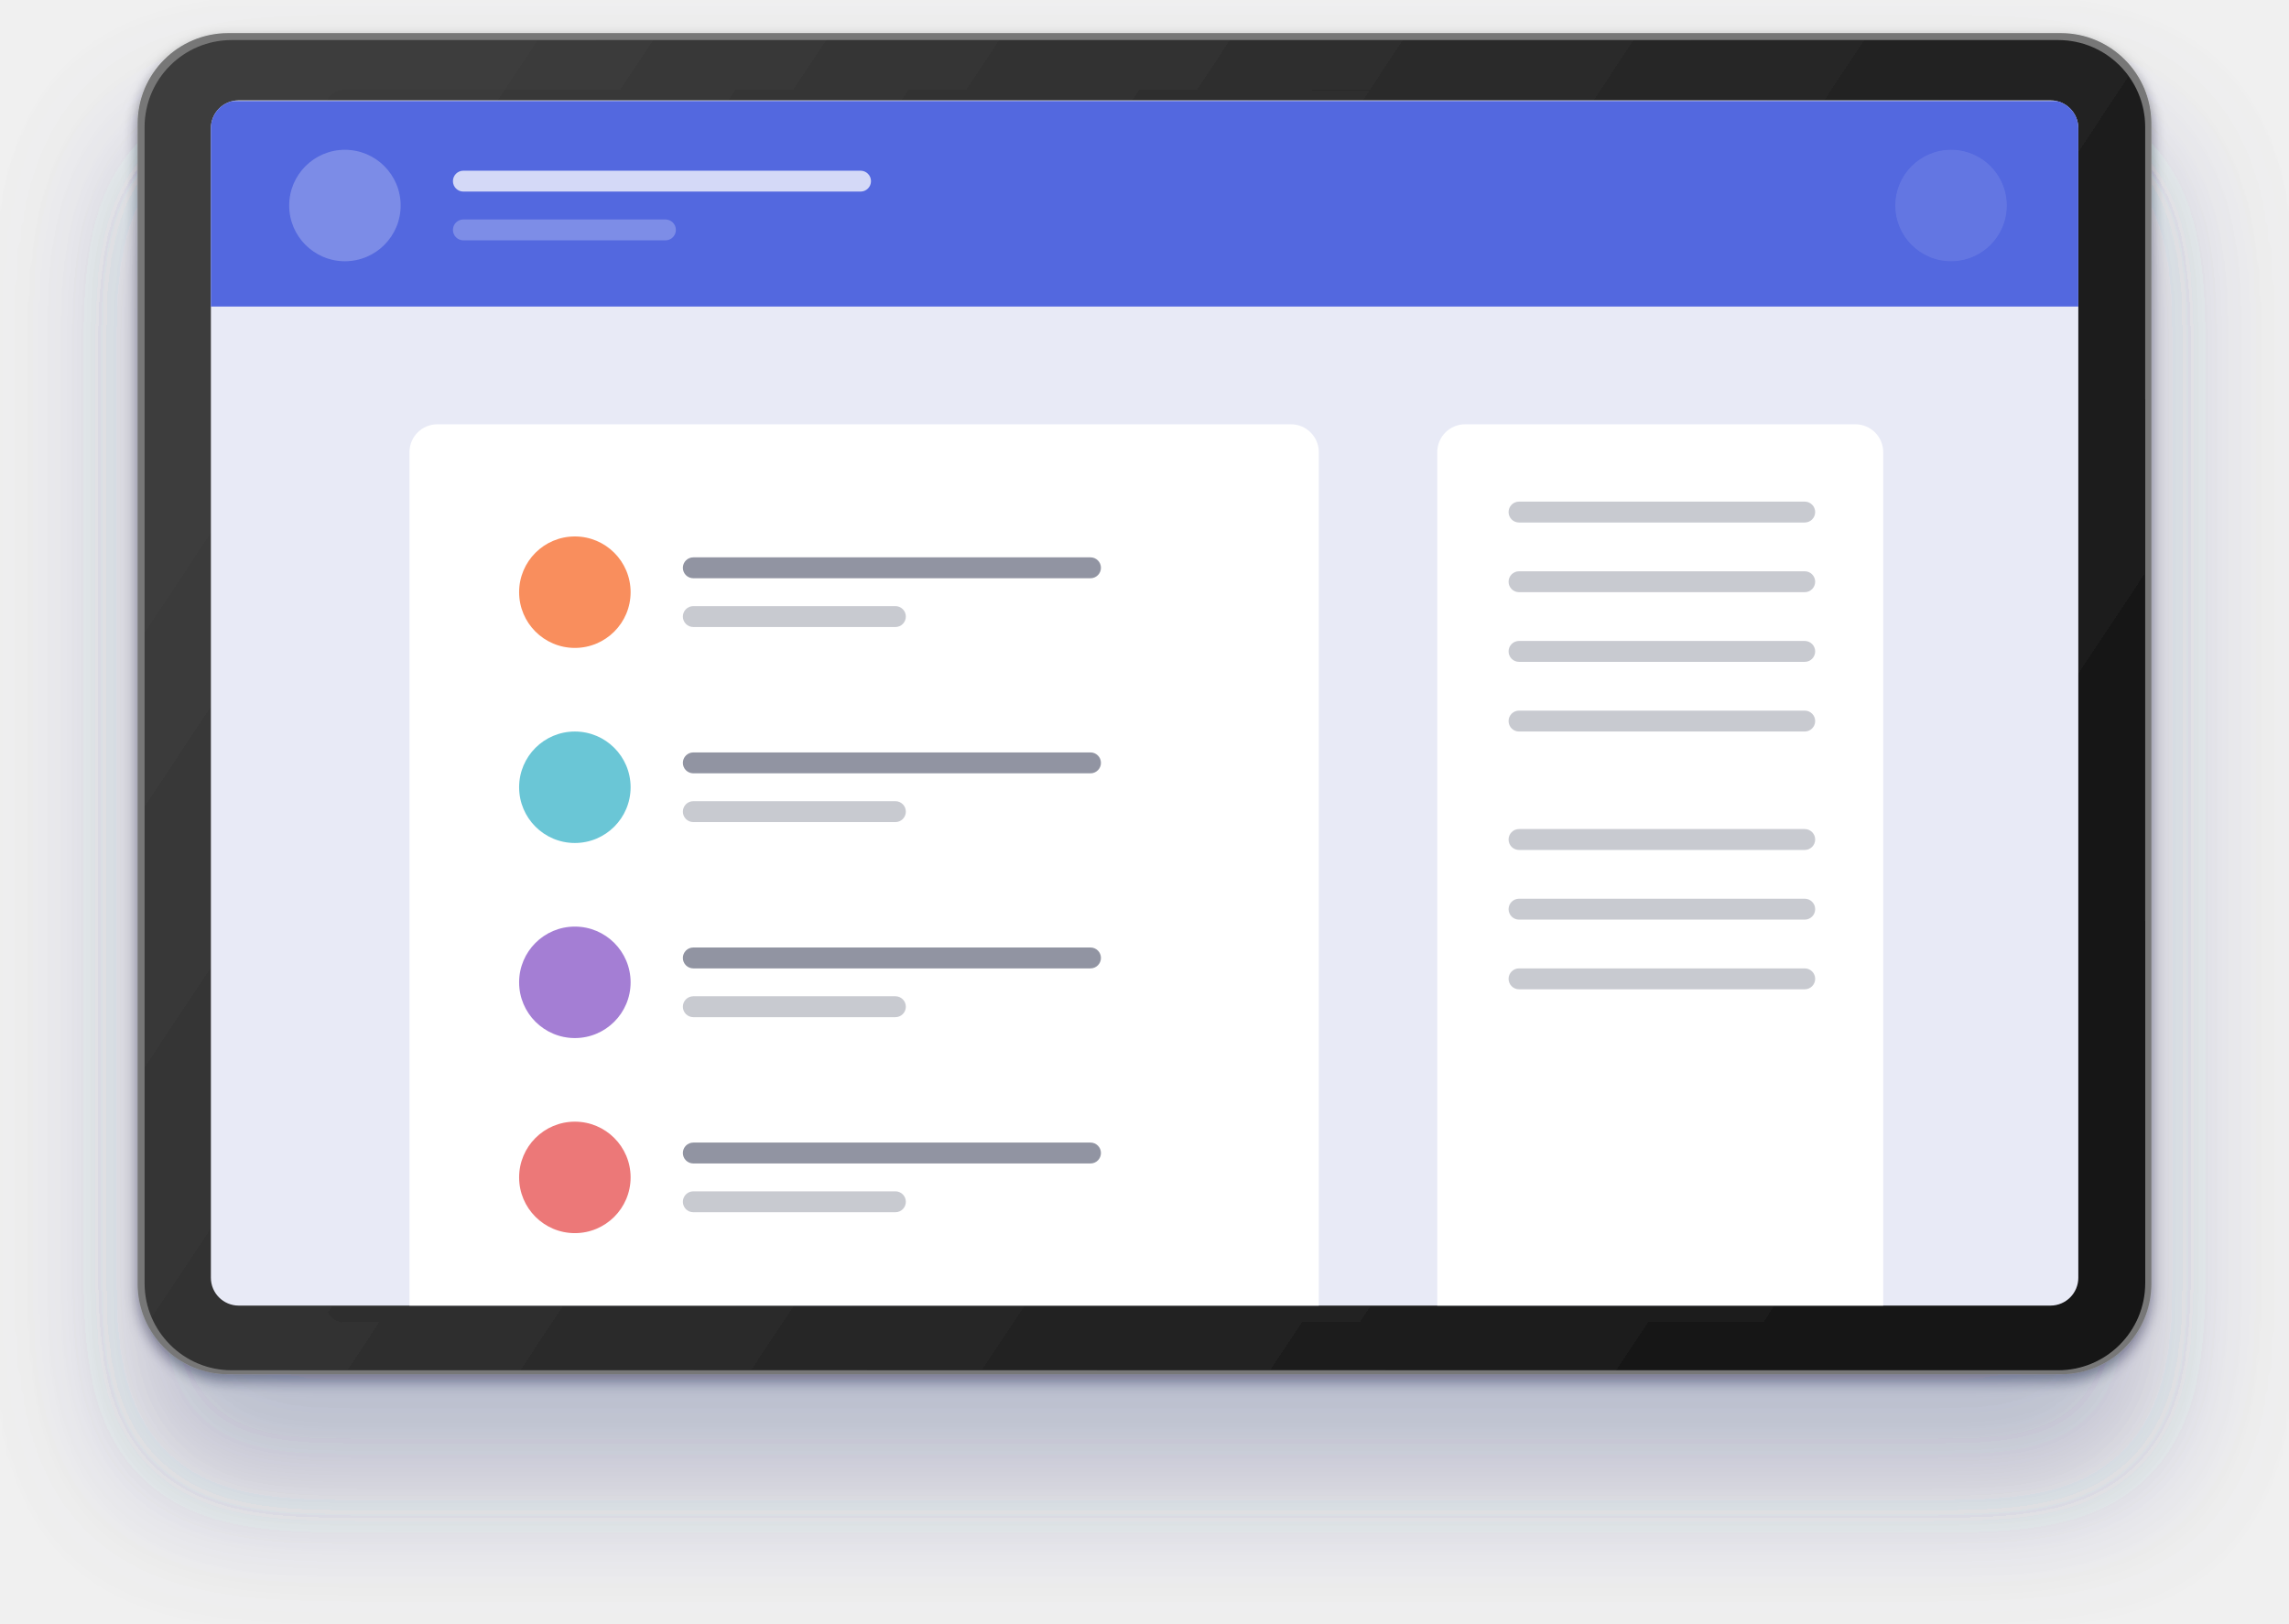
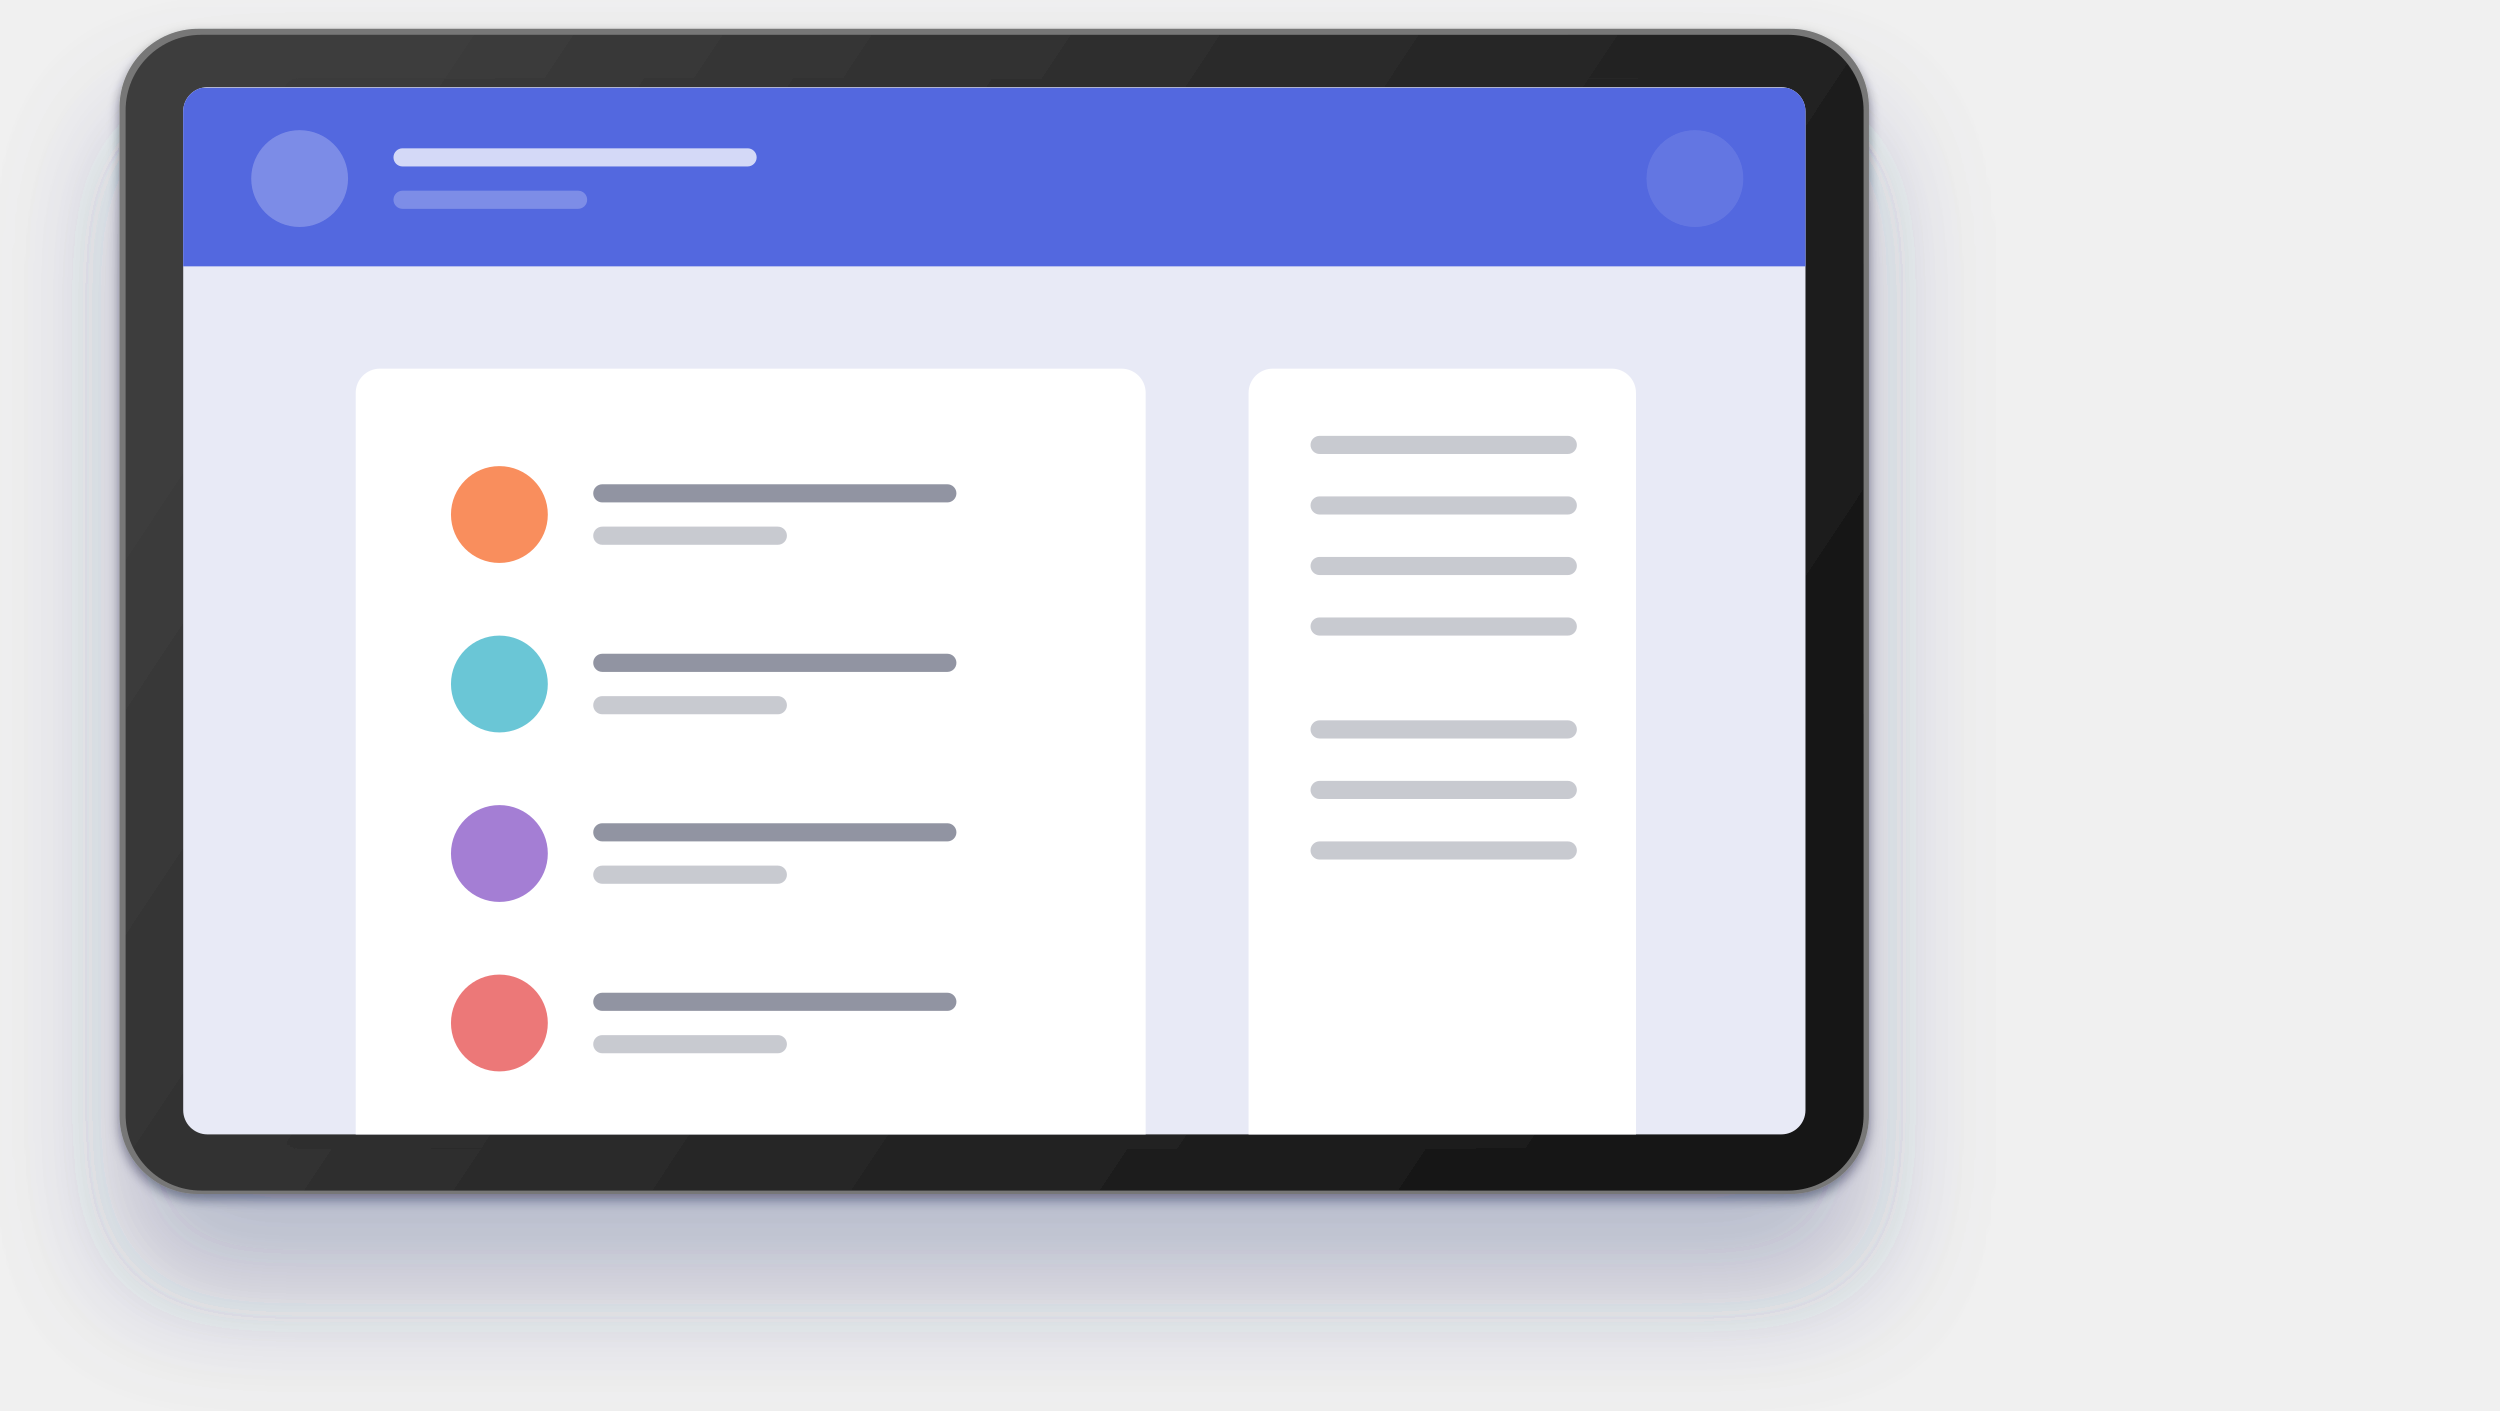
- <svg xmlns="http://www.w3.org/2000/svg" xmlns:xlink="http://www.w3.org/1999/xlink" width="657" height="466">
+ <svg xmlns="http://www.w3.org/2000/svg" xmlns:xlink="http://www.w3.org/1999/xlink" width="826" height="466">
  <defs>
    <filter id="a" width="118%" height="126.9%" x="-9%" y="-5.7%" filterUnits="objectBoundingBox">
      <feOffset dy="2" in="SourceAlpha" result="shadowOffsetOuter1" />
      <feGaussianBlur in="shadowOffsetOuter1" result="shadowBlurOuter1" stdDeviation="2" />
      <feColorMatrix in="shadowBlurOuter1" result="shadowMatrixOuter1" values="0 0 0 0 0 0 0 0 0 0 0 0 0 0 0 0 0 0 0.5 0" />
      <feMerge>
        <feMergeNode in="shadowMatrixOuter1" />
        <feMergeNode in="SourceGraphic" />
      </feMerge>
    </filter>
    <rect id="c" width="578" height="385" rx="26" />
    <filter id="b" width="126%" height="139%" x="-13%" y="-11.7%" filterUnits="objectBoundingBox">
      <feOffset dy="30" in="SourceAlpha" result="shadowOffsetOuter1" />
      <feGaussianBlur in="shadowOffsetOuter1" result="shadowBlurOuter1" stdDeviation="20" />
      <feColorMatrix in="shadowBlurOuter1" values="0 0 0 0 0.182 0 0 0 0 0.231 0 0 0 0 0.506 0 0 0 0.2 0" />
    </filter>
    <linearGradient id="d" x1="99.013%" x2="2.544%" y1="71.675%" y2="29.014%">
      <stop offset="0%" stop-color="#151515" />
      <stop offset="100%" stop-color="#3D3D3D" />
    </linearGradient>
    <rect id="e" width="536" height="346" y="3" rx="8" />
  </defs>
  <g fill="none" fill-rule="evenodd" filter="url(#a)" transform="translate(39 9)">
    <g transform="translate(.5 .5)">
      <g fill-rule="nonzero">
        <use fill="#000" filter="url(#b)" xlink:href="#c" />
        <use fill="#777" xlink:href="#c" />
      </g>
      <rect width="574.23" height="381.865" x="2" y="2" fill="url(#d)" fill-rule="nonzero" rx="25" />
      <g transform="translate(21.03 16.303)">
        <rect width="471.463" height="353.756" x="33" fill="#2A2A2A" fill-rule="nonzero" opacity=".1" rx="5" />
        <mask id="f" fill="#fff">
          <use xlink:href="#e" />
        </mask>
        <use fill="#E8EAF6" fill-rule="nonzero" xlink:href="#e" />
        <g mask="url(#f)">
          <path fill="#5267DF" d="M-3.53 3.197h547v59h-547z" />
          <g transform="translate(22.47 17.197)" fill="#FFF">
            <circle cx="16" cy="16" r="16" opacity=".245" />
            <circle cx="477" cy="16" r="16" opacity=".104" />
            <g transform="translate(47 6)">
              <rect width="120" height="6" opacity=".75" rx="3" />
              <rect width="64" height="6" y="14" opacity=".25" rx="3" />
            </g>
          </g>
        </g>
        <g mask="url(#f)">
          <g transform="translate(57 96)">
            <rect width="261" height="316" fill="#FFF" rx="8" />
            <rect width="128" height="316" x="295" fill="#FFF" rx="8" />
            <rect width="120" height="6" x="78.47" y="38.197" fill="#242A45" opacity=".5" rx="3" />
          </g>
        </g>
      </g>
    </g>
    <g transform="translate(110 135)">
      <circle cx="16" cy="26" r="16" fill="#F98E5D" />
      <rect width="88" height="6" x="284" fill="#242A45" opacity=".25" rx="3" />
      <rect width="88" height="6" x="284" y="20" fill="#242A45" opacity=".25" rx="3" />
      <rect width="88" height="6" x="284" y="40" fill="#242A45" opacity=".25" rx="3" />
      <rect width="88" height="6" x="284" y="60" fill="#242A45" opacity=".25" rx="3" />
      <rect width="88" height="6" x="284" y="94" fill="#242A45" opacity=".25" rx="3" />
      <rect width="88" height="6" x="284" y="114" fill="#242A45" opacity=".25" rx="3" />
      <rect width="88" height="6" x="284" y="134" fill="#242A45" opacity=".25" rx="3" />
      <rect width="64" height="6" x="47" y="30" fill="#242A45" opacity=".25" rx="3" />
    </g>
    <g transform="translate(110 201)">
      <circle cx="16" cy="16" r="16" fill="#6AC6D6" />
      <rect width="120" height="6" x="47" y="6" fill="#242A45" opacity=".5" rx="3" />
      <rect width="64" height="6" x="47" y="20" fill="#242A45" opacity=".25" rx="3" />
    </g>
    <g transform="translate(110 257)">
      <circle cx="16" cy="16" r="16" fill="#A47ED4" />
      <rect width="120" height="6" x="47" y="6" fill="#242A45" opacity=".5" rx="3" />
      <rect width="64" height="6" x="47" y="20" fill="#242A45" opacity=".25" rx="3" />
    </g>
    <g transform="translate(110 313)">
      <circle cx="16" cy="16" r="16" fill="#EC7878" />
      <rect width="120" height="6" x="47" y="6" fill="#242A45" opacity=".5" rx="3" />
      <rect width="64" height="6" x="47" y="20" fill="#242A45" opacity=".25" rx="3" />
    </g>
  </g>
</svg>
